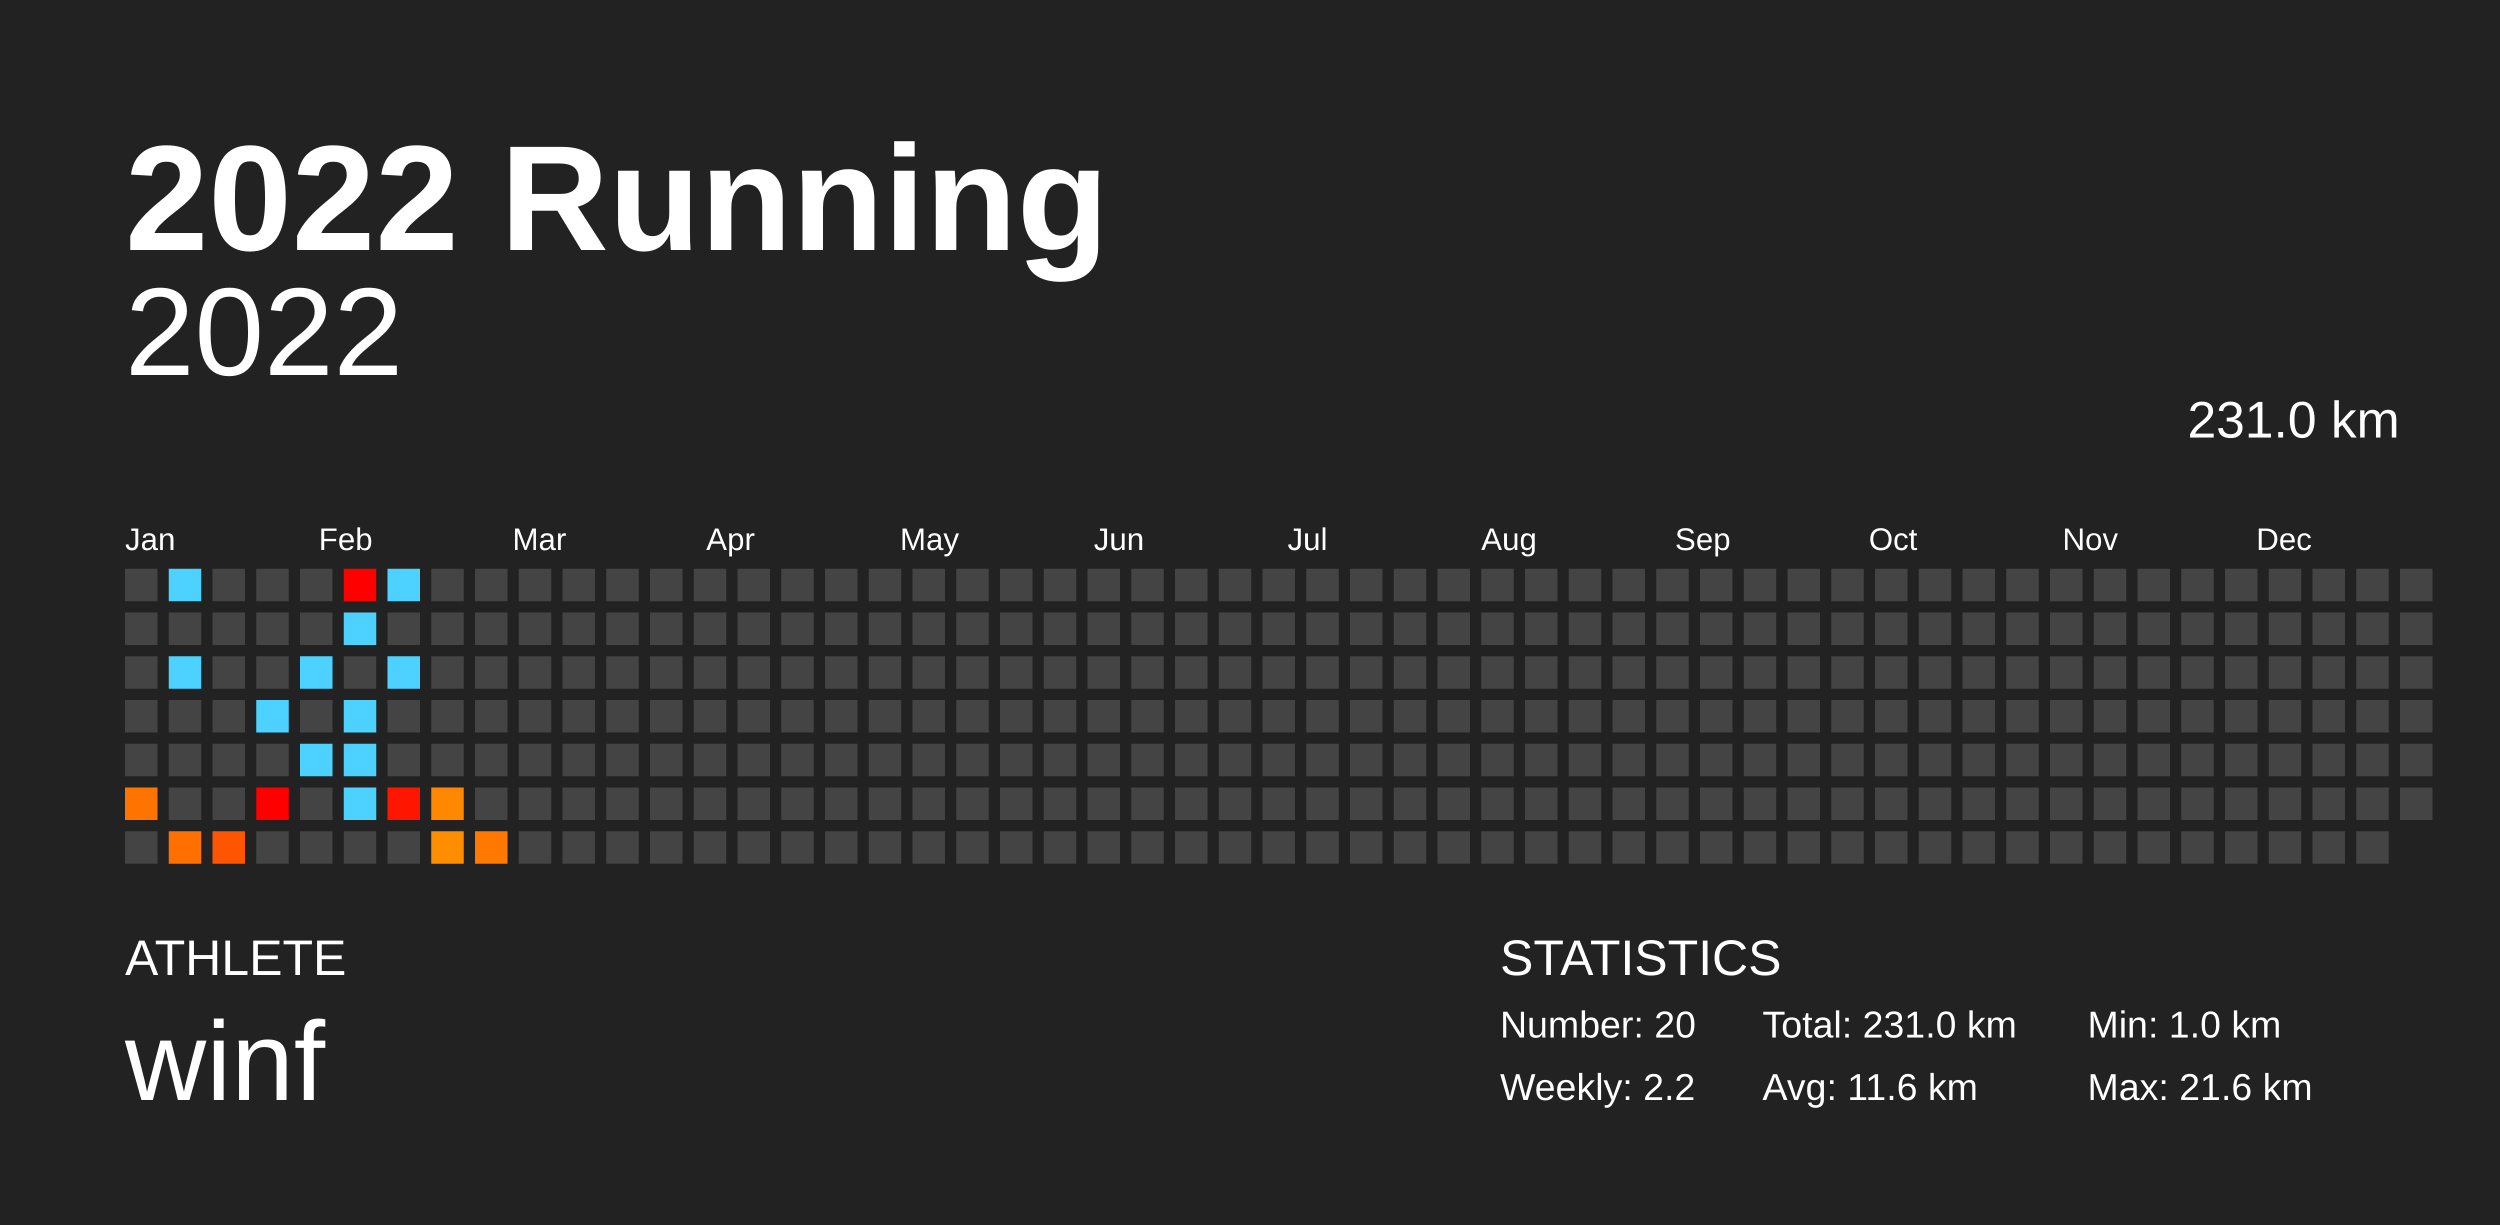
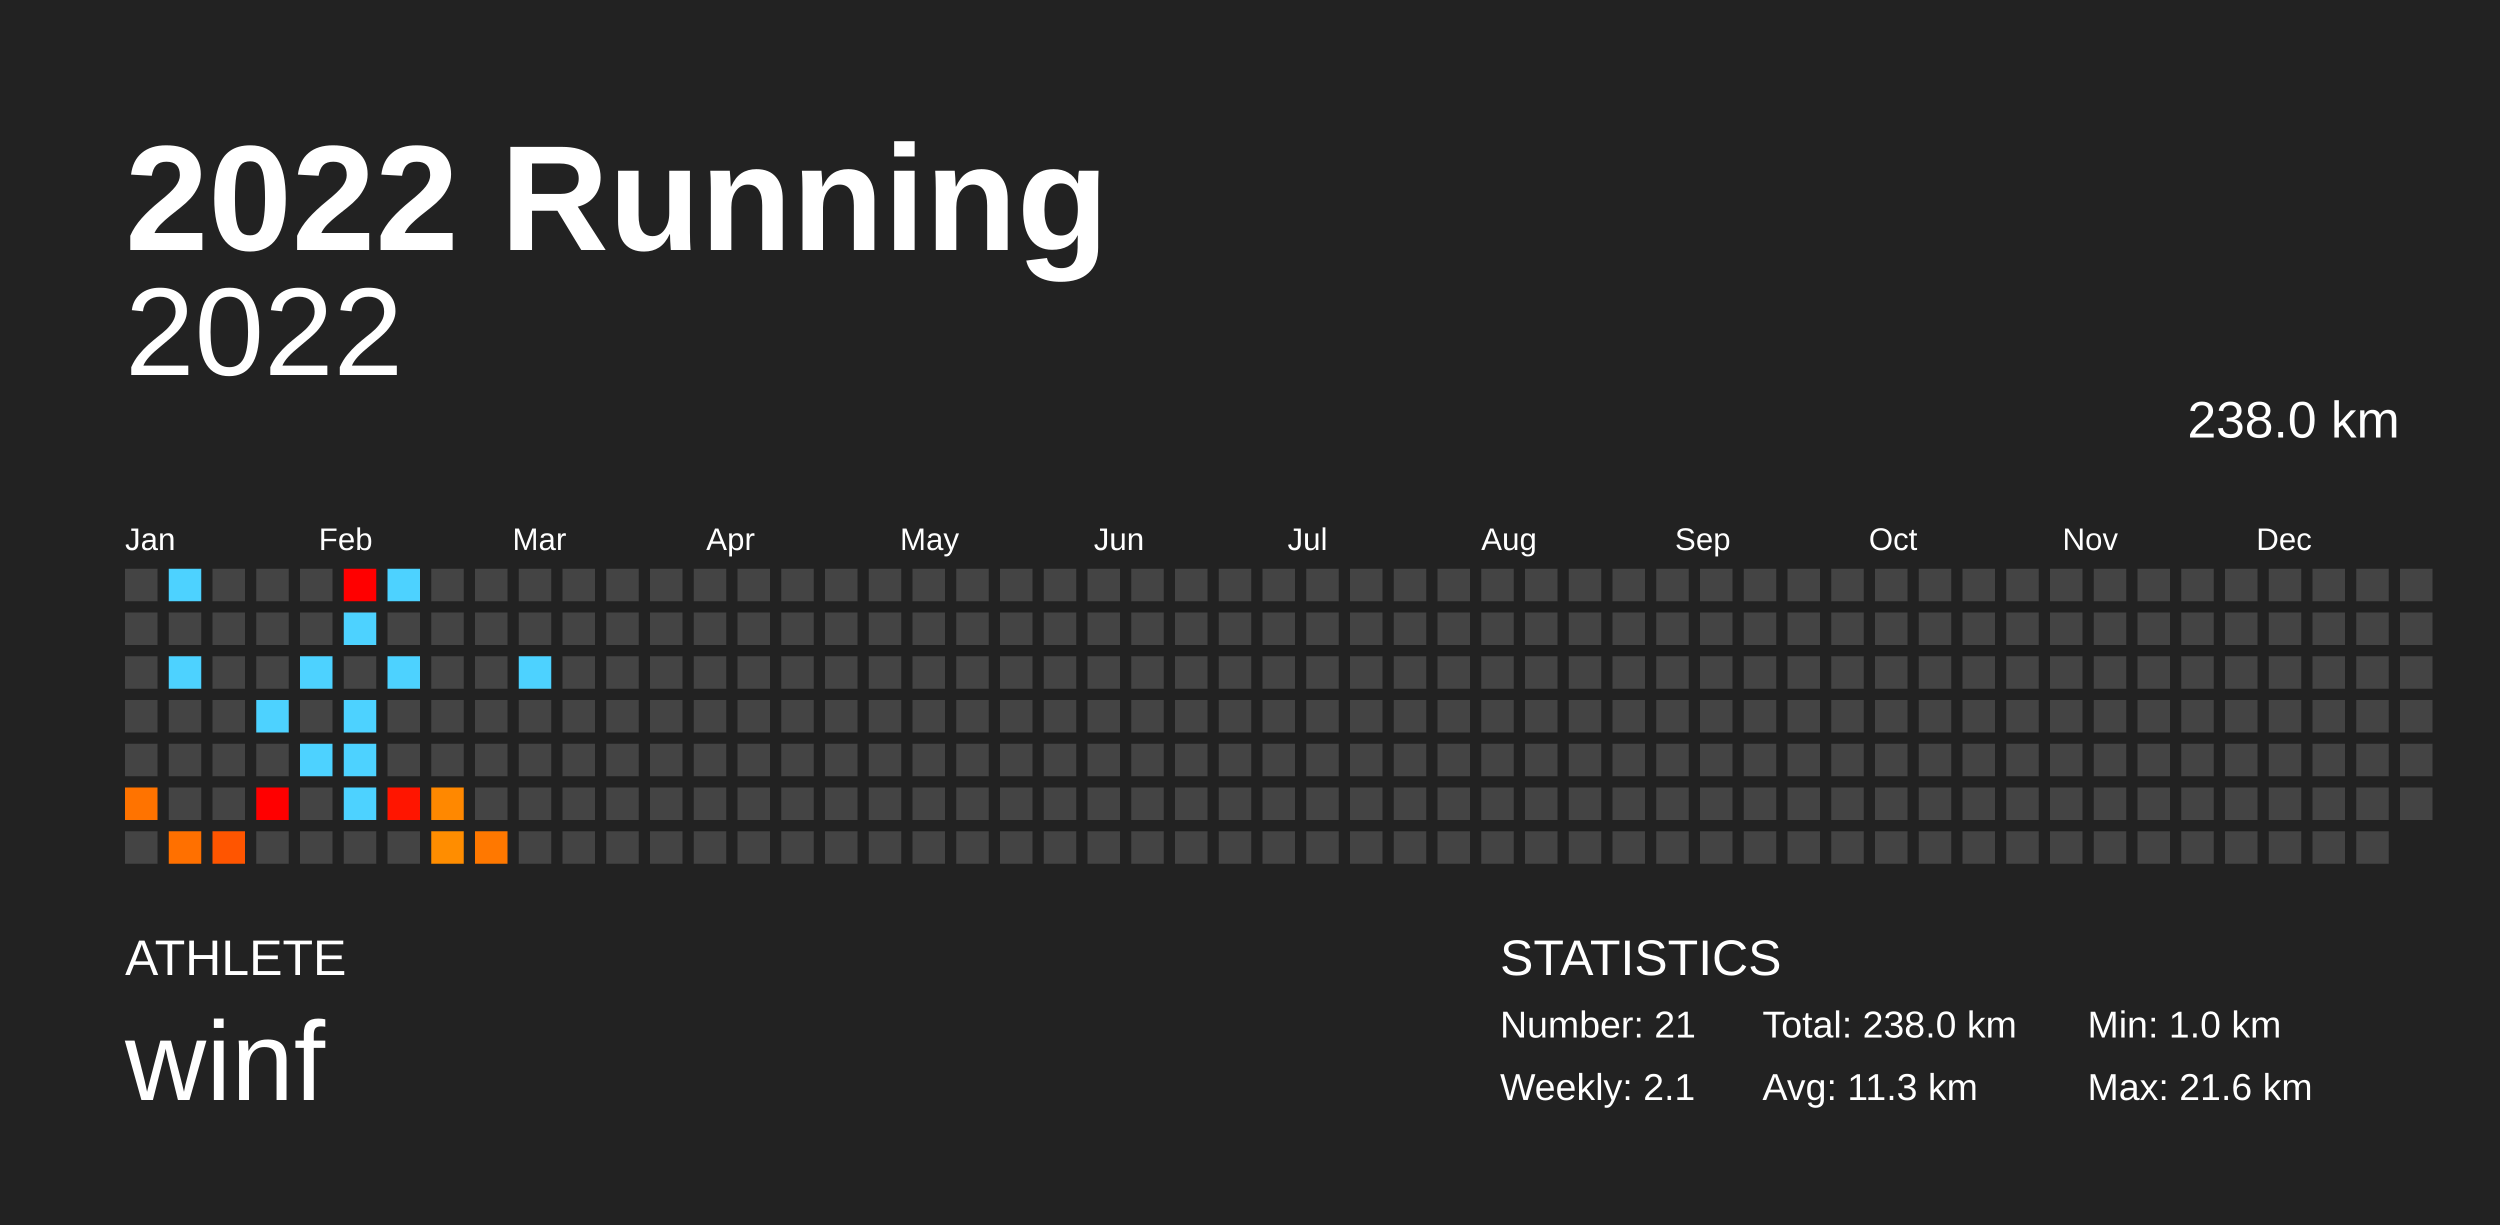
<svg xmlns="http://www.w3.org/2000/svg" baseProfile="full" height="98mm" version="1.1" viewBox="0,0,200,98" width="200mm">
  <defs />
  <rect fill="#222222" height="98" width="200" x="0" y="0" />
  <text fill="#FFFFFF" style="font-size:12px; font-family:Arial; font-weight:bold;" x="10" y="20">2022 Running</text>
  <text fill="#FFFFFF" style="font-size:4px; font-family:Arial" x="10" y="78">ATHLETE</text>
  <text fill="#FFFFFF" style="font-size:9px; font-family:Arial" x="10" y="88">winf</text>
  <text fill="#FFFFFF" style="font-size:4px; font-family:Arial" x="120" y="78">STATISTICS</text>
-   <text fill="#FFFFFF" style="font-size:3px; font-family:Arial" x="120" y="83">Number: 20</text>
-   <text fill="#FFFFFF" style="font-size:3px; font-family:Arial" x="120" y="88">Weekly: 2.2</text>
-   <text fill="#FFFFFF" style="font-size:3px; font-family:Arial" x="141" y="83">Total: 231.0 km</text>
-   <text fill="#FFFFFF" style="font-size:3px; font-family:Arial" x="141" y="88">Avg: 11.6 km</text>
+   <text fill="#FFFFFF" style="font-size:3px; font-family:Arial" x="120" y="83">Number: 21</text>
+   <text fill="#FFFFFF" style="font-size:3px; font-family:Arial" x="120" y="88">Weekly: 2.1</text>
+   <text fill="#FFFFFF" style="font-size:3px; font-family:Arial" x="141" y="83">Total: 238.0 km</text>
+   <text fill="#FFFFFF" style="font-size:3px; font-family:Arial" x="141" y="88">Avg: 11.3 km</text>
  <text fill="#FFFFFF" style="font-size:3px; font-family:Arial" x="167" y="83">Min: 1.0 km</text>
  <text fill="#FFFFFF" style="font-size:3px; font-family:Arial" x="167" y="88">Max: 21.6 km</text>
  <text alignment-baseline="hanging" fill="#FFFFFF" style="font-size:10.0px; font-family:Arial;" x="10" y="30">2022</text>
-   <text alignment-baseline="hanging" fill="#FFFFFF" style="font-size:4.125px; font-family:Arial;" x="175" y="35">231.0 km</text>
+   <text alignment-baseline="hanging" fill="#FFFFFF" style="font-size:4.125px; font-family:Arial;" x="175" y="35">238.0 km</text>
  <text fill="#FFFFFF" style="font-size:2.5px; font-family:Arial" x="10.0" y="44">Jan</text>
  <text fill="#FFFFFF" style="font-size:2.5px; font-family:Arial" x="25.5" y="44">Feb</text>
  <text fill="#FFFFFF" style="font-size:2.5px; font-family:Arial" x="41.0" y="44">Mar</text>
  <text fill="#FFFFFF" style="font-size:2.5px; font-family:Arial" x="56.5" y="44">Apr</text>
  <text fill="#FFFFFF" style="font-size:2.5px; font-family:Arial" x="72.0" y="44">May</text>
  <text fill="#FFFFFF" style="font-size:2.5px; font-family:Arial" x="87.5" y="44">Jun</text>
  <text fill="#FFFFFF" style="font-size:2.5px; font-family:Arial" x="103.0" y="44">Jul</text>
  <text fill="#FFFFFF" style="font-size:2.5px; font-family:Arial" x="118.5" y="44">Aug</text>
  <text fill="#FFFFFF" style="font-size:2.5px; font-family:Arial" x="134.0" y="44">Sep</text>
  <text fill="#FFFFFF" style="font-size:2.5px; font-family:Arial" x="149.5" y="44">Oct</text>
  <text fill="#FFFFFF" style="font-size:2.5px; font-family:Arial" x="165.0" y="44">Nov</text>
  <text fill="#FFFFFF" style="font-size:2.5px; font-family:Arial" x="180.5" y="44">Dec</text>
  <rect fill="#444444" height="2.6" width="2.6" x="10.0" y="45.5" />
  <rect fill="#444444" height="2.6" width="2.6" x="10.0" y="49.0" />
  <rect fill="#444444" height="2.6" width="2.6" x="10.0" y="52.5" />
  <rect fill="#444444" height="2.6" width="2.6" x="10.0" y="56.0" />
  <rect fill="#444444" height="2.6" width="2.6" x="10.0" y="59.5" />
  <rect fill="#ff7300" height="2.6" width="2.6" x="10.0" y="63.0" />
  <rect fill="#444444" height="2.6" width="2.6" x="10.0" y="66.5" />
  <rect fill="#4dd2ff" height="2.6" width="2.6" x="13.5" y="45.5" />
  <rect fill="#444444" height="2.6" width="2.6" x="13.5" y="49.0" />
  <rect fill="#4dd2ff" height="2.6" width="2.6" x="13.5" y="52.5" />
  <rect fill="#444444" height="2.6" width="2.6" x="13.5" y="56.0" />
  <rect fill="#444444" height="2.6" width="2.6" x="13.5" y="59.5" />
  <rect fill="#444444" height="2.6" width="2.6" x="13.5" y="63.0" />
  <rect fill="#ff7000" height="2.6" width="2.6" x="13.5" y="66.5" />
  <rect fill="#444444" height="2.6" width="2.6" x="17.0" y="45.5" />
  <rect fill="#444444" height="2.6" width="2.6" x="17.0" y="49.0" />
  <rect fill="#444444" height="2.6" width="2.6" x="17.0" y="52.5" />
  <rect fill="#444444" height="2.6" width="2.6" x="17.0" y="56.0" />
  <rect fill="#444444" height="2.6" width="2.6" x="17.0" y="59.5" />
  <rect fill="#444444" height="2.6" width="2.6" x="17.0" y="63.0" />
  <rect fill="#ff5500" height="2.6" width="2.6" x="17.0" y="66.5" />
  <rect fill="#444444" height="2.6" width="2.6" x="20.5" y="45.5" />
  <rect fill="#444444" height="2.6" width="2.6" x="20.5" y="49.0" />
  <rect fill="#444444" height="2.6" width="2.6" x="20.5" y="52.5" />
  <rect fill="#4dd2ff" height="2.6" width="2.6" x="20.5" y="56.0" />
  <rect fill="#444444" height="2.6" width="2.6" x="20.5" y="59.5" />
  <rect fill="red" height="2.6" width="2.6" x="20.5" y="63.0" />
  <rect fill="#444444" height="2.6" width="2.6" x="20.5" y="66.5" />
  <rect fill="#444444" height="2.6" width="2.6" x="24.0" y="45.5" />
  <rect fill="#444444" height="2.6" width="2.6" x="24.0" y="49.0" />
  <rect fill="#4dd2ff" height="2.6" width="2.6" x="24.0" y="52.5" />
  <rect fill="#444444" height="2.6" width="2.6" x="24.0" y="56.0" />
  <rect fill="#4dd2ff" height="2.6" width="2.6" x="24.0" y="59.5" />
  <rect fill="#444444" height="2.6" width="2.6" x="24.0" y="63.0" />
  <rect fill="#444444" height="2.6" width="2.6" x="24.0" y="66.5" />
  <rect fill="red" height="2.6" width="2.6" x="27.5" y="45.5" />
  <rect fill="#4dd2ff" height="2.6" width="2.6" x="27.5" y="49.0" />
  <rect fill="#444444" height="2.6" width="2.6" x="27.5" y="52.5" />
  <rect fill="#4dd2ff" height="2.6" width="2.6" x="27.5" y="56.0" />
  <rect fill="#4dd2ff" height="2.6" width="2.6" x="27.5" y="59.5" />
  <rect fill="#4dd2ff" height="2.6" width="2.6" x="27.5" y="63.0" />
  <rect fill="#444444" height="2.6" width="2.6" x="27.5" y="66.5" />
  <rect fill="#4dd2ff" height="2.6" width="2.6" x="31.0" y="45.5" />
  <rect fill="#444444" height="2.6" width="2.6" x="31.0" y="49.0" />
  <rect fill="#4dd2ff" height="2.6" width="2.6" x="31.0" y="52.5" />
  <rect fill="#444444" height="2.6" width="2.6" x="31.0" y="56.0" />
  <rect fill="#444444" height="2.6" width="2.6" x="31.0" y="59.5" />
  <rect fill="#ff1500" height="2.6" width="2.6" x="31.0" y="63.0" />
  <rect fill="#444444" height="2.6" width="2.6" x="31.0" y="66.5" />
  <rect fill="#444444" height="2.6" width="2.6" x="34.5" y="45.5" />
  <rect fill="#444444" height="2.6" width="2.6" x="34.5" y="49.0" />
  <rect fill="#444444" height="2.6" width="2.6" x="34.5" y="52.5" />
  <rect fill="#444444" height="2.6" width="2.6" x="34.5" y="56.0" />
  <rect fill="#444444" height="2.6" width="2.6" x="34.5" y="59.5" />
  <rect fill="#ff8800" height="2.6" width="2.6" x="34.5" y="63.0" />
  <rect fill="#ff8d00" height="2.6" width="2.6" x="34.5" y="66.5" />
  <rect fill="#444444" height="2.6" width="2.6" x="38.0" y="45.5" />
  <rect fill="#444444" height="2.6" width="2.6" x="38.0" y="49.0" />
  <rect fill="#444444" height="2.6" width="2.6" x="38.0" y="52.5" />
  <rect fill="#444444" height="2.6" width="2.6" x="38.0" y="56.0" />
  <rect fill="#444444" height="2.6" width="2.6" x="38.0" y="59.5" />
  <rect fill="#444444" height="2.6" width="2.6" x="38.0" y="63.0" />
  <rect fill="#ff7800" height="2.6" width="2.6" x="38.0" y="66.5" />
  <rect fill="#444444" height="2.6" width="2.6" x="41.5" y="45.5" />
  <rect fill="#444444" height="2.6" width="2.6" x="41.5" y="49.0" />
-   <rect fill="#444444" height="2.6" width="2.6" x="41.5" y="52.5" />
+   <rect fill="#4dd2ff" height="2.6" width="2.6" x="41.5" y="52.5" />
  <rect fill="#444444" height="2.6" width="2.6" x="41.5" y="56.0" />
  <rect fill="#444444" height="2.6" width="2.6" x="41.5" y="59.5" />
  <rect fill="#444444" height="2.6" width="2.6" x="41.5" y="63.0" />
  <rect fill="#444444" height="2.6" width="2.6" x="41.5" y="66.5" />
  <rect fill="#444444" height="2.6" width="2.6" x="45.0" y="45.5" />
  <rect fill="#444444" height="2.6" width="2.6" x="45.0" y="49.0" />
  <rect fill="#444444" height="2.6" width="2.6" x="45.0" y="52.5" />
  <rect fill="#444444" height="2.6" width="2.6" x="45.0" y="56.0" />
  <rect fill="#444444" height="2.6" width="2.6" x="45.0" y="59.5" />
  <rect fill="#444444" height="2.6" width="2.6" x="45.0" y="63.0" />
  <rect fill="#444444" height="2.6" width="2.6" x="45.0" y="66.5" />
  <rect fill="#444444" height="2.6" width="2.6" x="48.5" y="45.5" />
  <rect fill="#444444" height="2.6" width="2.6" x="48.5" y="49.0" />
  <rect fill="#444444" height="2.6" width="2.6" x="48.5" y="52.5" />
  <rect fill="#444444" height="2.6" width="2.6" x="48.5" y="56.0" />
  <rect fill="#444444" height="2.6" width="2.6" x="48.5" y="59.5" />
  <rect fill="#444444" height="2.6" width="2.6" x="48.5" y="63.0" />
  <rect fill="#444444" height="2.6" width="2.6" x="48.5" y="66.5" />
  <rect fill="#444444" height="2.6" width="2.6" x="52.0" y="45.5" />
  <rect fill="#444444" height="2.6" width="2.6" x="52.0" y="49.0" />
  <rect fill="#444444" height="2.6" width="2.6" x="52.0" y="52.5" />
  <rect fill="#444444" height="2.6" width="2.6" x="52.0" y="56.0" />
  <rect fill="#444444" height="2.6" width="2.6" x="52.0" y="59.5" />
  <rect fill="#444444" height="2.6" width="2.6" x="52.0" y="63.0" />
  <rect fill="#444444" height="2.6" width="2.6" x="52.0" y="66.5" />
  <rect fill="#444444" height="2.6" width="2.6" x="55.5" y="45.5" />
  <rect fill="#444444" height="2.6" width="2.6" x="55.5" y="49.0" />
  <rect fill="#444444" height="2.6" width="2.6" x="55.5" y="52.5" />
  <rect fill="#444444" height="2.6" width="2.6" x="55.5" y="56.0" />
  <rect fill="#444444" height="2.6" width="2.6" x="55.5" y="59.5" />
  <rect fill="#444444" height="2.6" width="2.6" x="55.5" y="63.0" />
  <rect fill="#444444" height="2.6" width="2.6" x="55.5" y="66.5" />
  <rect fill="#444444" height="2.6" width="2.6" x="59.0" y="45.5" />
  <rect fill="#444444" height="2.6" width="2.6" x="59.0" y="49.0" />
  <rect fill="#444444" height="2.6" width="2.6" x="59.0" y="52.5" />
  <rect fill="#444444" height="2.6" width="2.6" x="59.0" y="56.0" />
  <rect fill="#444444" height="2.6" width="2.6" x="59.0" y="59.5" />
  <rect fill="#444444" height="2.6" width="2.6" x="59.0" y="63.0" />
  <rect fill="#444444" height="2.6" width="2.6" x="59.0" y="66.5" />
  <rect fill="#444444" height="2.6" width="2.6" x="62.5" y="45.5" />
  <rect fill="#444444" height="2.6" width="2.6" x="62.5" y="49.0" />
  <rect fill="#444444" height="2.6" width="2.6" x="62.5" y="52.5" />
  <rect fill="#444444" height="2.6" width="2.6" x="62.5" y="56.0" />
  <rect fill="#444444" height="2.6" width="2.6" x="62.5" y="59.5" />
  <rect fill="#444444" height="2.6" width="2.6" x="62.5" y="63.0" />
  <rect fill="#444444" height="2.6" width="2.6" x="62.5" y="66.5" />
  <rect fill="#444444" height="2.6" width="2.6" x="66.0" y="45.5" />
  <rect fill="#444444" height="2.6" width="2.6" x="66.0" y="49.0" />
  <rect fill="#444444" height="2.6" width="2.6" x="66.0" y="52.5" />
  <rect fill="#444444" height="2.6" width="2.6" x="66.0" y="56.0" />
  <rect fill="#444444" height="2.6" width="2.6" x="66.0" y="59.5" />
  <rect fill="#444444" height="2.6" width="2.6" x="66.0" y="63.0" />
  <rect fill="#444444" height="2.6" width="2.6" x="66.0" y="66.5" />
  <rect fill="#444444" height="2.6" width="2.6" x="69.5" y="45.5" />
  <rect fill="#444444" height="2.6" width="2.6" x="69.5" y="49.0" />
  <rect fill="#444444" height="2.6" width="2.6" x="69.5" y="52.5" />
  <rect fill="#444444" height="2.6" width="2.6" x="69.5" y="56.0" />
  <rect fill="#444444" height="2.6" width="2.6" x="69.5" y="59.5" />
  <rect fill="#444444" height="2.6" width="2.6" x="69.5" y="63.0" />
  <rect fill="#444444" height="2.6" width="2.6" x="69.5" y="66.5" />
  <rect fill="#444444" height="2.6" width="2.6" x="73.0" y="45.5" />
  <rect fill="#444444" height="2.6" width="2.6" x="73.0" y="49.0" />
  <rect fill="#444444" height="2.6" width="2.6" x="73.0" y="52.5" />
  <rect fill="#444444" height="2.6" width="2.6" x="73.0" y="56.0" />
  <rect fill="#444444" height="2.6" width="2.6" x="73.0" y="59.5" />
  <rect fill="#444444" height="2.6" width="2.6" x="73.0" y="63.0" />
  <rect fill="#444444" height="2.6" width="2.6" x="73.0" y="66.5" />
  <rect fill="#444444" height="2.6" width="2.6" x="76.5" y="45.5" />
  <rect fill="#444444" height="2.6" width="2.6" x="76.5" y="49.0" />
  <rect fill="#444444" height="2.6" width="2.6" x="76.5" y="52.5" />
  <rect fill="#444444" height="2.6" width="2.6" x="76.5" y="56.0" />
  <rect fill="#444444" height="2.6" width="2.6" x="76.5" y="59.5" />
  <rect fill="#444444" height="2.6" width="2.6" x="76.5" y="63.0" />
  <rect fill="#444444" height="2.6" width="2.6" x="76.5" y="66.5" />
  <rect fill="#444444" height="2.6" width="2.6" x="80.0" y="45.5" />
  <rect fill="#444444" height="2.6" width="2.6" x="80.0" y="49.0" />
  <rect fill="#444444" height="2.6" width="2.6" x="80.0" y="52.5" />
  <rect fill="#444444" height="2.6" width="2.6" x="80.0" y="56.0" />
  <rect fill="#444444" height="2.6" width="2.6" x="80.0" y="59.5" />
  <rect fill="#444444" height="2.6" width="2.6" x="80.0" y="63.0" />
  <rect fill="#444444" height="2.6" width="2.6" x="80.0" y="66.5" />
  <rect fill="#444444" height="2.6" width="2.6" x="83.5" y="45.5" />
  <rect fill="#444444" height="2.6" width="2.6" x="83.5" y="49.0" />
  <rect fill="#444444" height="2.6" width="2.6" x="83.5" y="52.5" />
  <rect fill="#444444" height="2.6" width="2.6" x="83.5" y="56.0" />
  <rect fill="#444444" height="2.6" width="2.6" x="83.5" y="59.5" />
  <rect fill="#444444" height="2.6" width="2.6" x="83.5" y="63.0" />
  <rect fill="#444444" height="2.6" width="2.6" x="83.5" y="66.5" />
  <rect fill="#444444" height="2.6" width="2.6" x="87.0" y="45.5" />
  <rect fill="#444444" height="2.6" width="2.6" x="87.0" y="49.0" />
  <rect fill="#444444" height="2.6" width="2.6" x="87.0" y="52.5" />
  <rect fill="#444444" height="2.6" width="2.6" x="87.0" y="56.0" />
  <rect fill="#444444" height="2.6" width="2.6" x="87.0" y="59.5" />
  <rect fill="#444444" height="2.6" width="2.6" x="87.0" y="63.0" />
  <rect fill="#444444" height="2.6" width="2.6" x="87.0" y="66.5" />
  <rect fill="#444444" height="2.6" width="2.6" x="90.5" y="45.5" />
  <rect fill="#444444" height="2.6" width="2.6" x="90.5" y="49.0" />
  <rect fill="#444444" height="2.6" width="2.6" x="90.5" y="52.5" />
  <rect fill="#444444" height="2.6" width="2.6" x="90.5" y="56.0" />
  <rect fill="#444444" height="2.6" width="2.6" x="90.5" y="59.5" />
  <rect fill="#444444" height="2.6" width="2.6" x="90.5" y="63.0" />
  <rect fill="#444444" height="2.6" width="2.6" x="90.5" y="66.5" />
  <rect fill="#444444" height="2.6" width="2.6" x="94.0" y="45.5" />
  <rect fill="#444444" height="2.6" width="2.6" x="94.0" y="49.0" />
  <rect fill="#444444" height="2.6" width="2.6" x="94.0" y="52.5" />
  <rect fill="#444444" height="2.6" width="2.6" x="94.0" y="56.0" />
  <rect fill="#444444" height="2.6" width="2.6" x="94.0" y="59.5" />
  <rect fill="#444444" height="2.6" width="2.6" x="94.0" y="63.0" />
  <rect fill="#444444" height="2.6" width="2.6" x="94.0" y="66.5" />
  <rect fill="#444444" height="2.6" width="2.6" x="97.5" y="45.5" />
  <rect fill="#444444" height="2.6" width="2.6" x="97.5" y="49.0" />
  <rect fill="#444444" height="2.6" width="2.6" x="97.5" y="52.5" />
  <rect fill="#444444" height="2.6" width="2.6" x="97.5" y="56.0" />
  <rect fill="#444444" height="2.6" width="2.6" x="97.5" y="59.5" />
  <rect fill="#444444" height="2.6" width="2.6" x="97.5" y="63.0" />
  <rect fill="#444444" height="2.6" width="2.6" x="97.5" y="66.5" />
  <rect fill="#444444" height="2.6" width="2.6" x="101.0" y="45.5" />
  <rect fill="#444444" height="2.6" width="2.6" x="101.0" y="49.0" />
  <rect fill="#444444" height="2.6" width="2.6" x="101.0" y="52.5" />
  <rect fill="#444444" height="2.6" width="2.6" x="101.0" y="56.0" />
  <rect fill="#444444" height="2.6" width="2.6" x="101.0" y="59.5" />
  <rect fill="#444444" height="2.6" width="2.6" x="101.0" y="63.0" />
  <rect fill="#444444" height="2.6" width="2.6" x="101.0" y="66.5" />
  <rect fill="#444444" height="2.6" width="2.6" x="104.5" y="45.5" />
  <rect fill="#444444" height="2.6" width="2.6" x="104.5" y="49.0" />
  <rect fill="#444444" height="2.6" width="2.6" x="104.5" y="52.5" />
  <rect fill="#444444" height="2.6" width="2.6" x="104.5" y="56.0" />
  <rect fill="#444444" height="2.6" width="2.6" x="104.5" y="59.5" />
  <rect fill="#444444" height="2.6" width="2.6" x="104.5" y="63.0" />
  <rect fill="#444444" height="2.6" width="2.6" x="104.5" y="66.5" />
  <rect fill="#444444" height="2.6" width="2.6" x="108.0" y="45.5" />
  <rect fill="#444444" height="2.6" width="2.6" x="108.0" y="49.0" />
  <rect fill="#444444" height="2.6" width="2.6" x="108.0" y="52.5" />
  <rect fill="#444444" height="2.6" width="2.6" x="108.0" y="56.0" />
  <rect fill="#444444" height="2.6" width="2.6" x="108.0" y="59.5" />
  <rect fill="#444444" height="2.6" width="2.6" x="108.0" y="63.0" />
  <rect fill="#444444" height="2.6" width="2.6" x="108.0" y="66.5" />
  <rect fill="#444444" height="2.6" width="2.6" x="111.5" y="45.5" />
  <rect fill="#444444" height="2.6" width="2.6" x="111.5" y="49.0" />
  <rect fill="#444444" height="2.6" width="2.6" x="111.5" y="52.5" />
  <rect fill="#444444" height="2.6" width="2.6" x="111.5" y="56.0" />
  <rect fill="#444444" height="2.6" width="2.6" x="111.5" y="59.5" />
  <rect fill="#444444" height="2.6" width="2.6" x="111.5" y="63.0" />
  <rect fill="#444444" height="2.6" width="2.6" x="111.5" y="66.5" />
  <rect fill="#444444" height="2.6" width="2.6" x="115.0" y="45.5" />
  <rect fill="#444444" height="2.6" width="2.6" x="115.0" y="49.0" />
  <rect fill="#444444" height="2.6" width="2.6" x="115.0" y="52.5" />
  <rect fill="#444444" height="2.6" width="2.6" x="115.0" y="56.0" />
  <rect fill="#444444" height="2.6" width="2.6" x="115.0" y="59.5" />
  <rect fill="#444444" height="2.6" width="2.6" x="115.0" y="63.0" />
  <rect fill="#444444" height="2.6" width="2.6" x="115.0" y="66.5" />
  <rect fill="#444444" height="2.6" width="2.6" x="118.5" y="45.5" />
  <rect fill="#444444" height="2.6" width="2.6" x="118.5" y="49.0" />
  <rect fill="#444444" height="2.6" width="2.6" x="118.5" y="52.5" />
  <rect fill="#444444" height="2.6" width="2.6" x="118.5" y="56.0" />
  <rect fill="#444444" height="2.6" width="2.6" x="118.5" y="59.5" />
  <rect fill="#444444" height="2.6" width="2.6" x="118.5" y="63.0" />
  <rect fill="#444444" height="2.6" width="2.6" x="118.5" y="66.5" />
  <rect fill="#444444" height="2.6" width="2.6" x="122.0" y="45.5" />
  <rect fill="#444444" height="2.6" width="2.6" x="122.0" y="49.0" />
  <rect fill="#444444" height="2.6" width="2.6" x="122.0" y="52.5" />
  <rect fill="#444444" height="2.6" width="2.6" x="122.0" y="56.0" />
  <rect fill="#444444" height="2.6" width="2.6" x="122.0" y="59.5" />
  <rect fill="#444444" height="2.6" width="2.6" x="122.0" y="63.0" />
  <rect fill="#444444" height="2.6" width="2.6" x="122.0" y="66.5" />
  <rect fill="#444444" height="2.6" width="2.6" x="125.5" y="45.5" />
  <rect fill="#444444" height="2.6" width="2.6" x="125.5" y="49.0" />
  <rect fill="#444444" height="2.6" width="2.6" x="125.5" y="52.5" />
  <rect fill="#444444" height="2.6" width="2.6" x="125.5" y="56.0" />
  <rect fill="#444444" height="2.6" width="2.6" x="125.5" y="59.5" />
  <rect fill="#444444" height="2.6" width="2.6" x="125.5" y="63.0" />
  <rect fill="#444444" height="2.6" width="2.6" x="125.5" y="66.5" />
  <rect fill="#444444" height="2.6" width="2.6" x="129.0" y="45.5" />
  <rect fill="#444444" height="2.6" width="2.6" x="129.0" y="49.0" />
  <rect fill="#444444" height="2.6" width="2.6" x="129.0" y="52.5" />
  <rect fill="#444444" height="2.6" width="2.6" x="129.0" y="56.0" />
  <rect fill="#444444" height="2.6" width="2.6" x="129.0" y="59.5" />
  <rect fill="#444444" height="2.6" width="2.6" x="129.0" y="63.0" />
  <rect fill="#444444" height="2.6" width="2.6" x="129.0" y="66.5" />
  <rect fill="#444444" height="2.6" width="2.6" x="132.5" y="45.5" />
  <rect fill="#444444" height="2.6" width="2.6" x="132.5" y="49.0" />
  <rect fill="#444444" height="2.6" width="2.6" x="132.5" y="52.5" />
  <rect fill="#444444" height="2.6" width="2.6" x="132.5" y="56.0" />
  <rect fill="#444444" height="2.6" width="2.6" x="132.5" y="59.5" />
  <rect fill="#444444" height="2.6" width="2.6" x="132.5" y="63.0" />
  <rect fill="#444444" height="2.6" width="2.6" x="132.5" y="66.5" />
  <rect fill="#444444" height="2.6" width="2.6" x="136.0" y="45.5" />
  <rect fill="#444444" height="2.6" width="2.6" x="136.0" y="49.0" />
  <rect fill="#444444" height="2.6" width="2.6" x="136.0" y="52.5" />
  <rect fill="#444444" height="2.6" width="2.6" x="136.0" y="56.0" />
  <rect fill="#444444" height="2.6" width="2.6" x="136.0" y="59.5" />
  <rect fill="#444444" height="2.6" width="2.6" x="136.0" y="63.0" />
  <rect fill="#444444" height="2.6" width="2.6" x="136.0" y="66.5" />
  <rect fill="#444444" height="2.6" width="2.6" x="139.5" y="45.5" />
  <rect fill="#444444" height="2.6" width="2.6" x="139.5" y="49.0" />
  <rect fill="#444444" height="2.6" width="2.6" x="139.5" y="52.5" />
  <rect fill="#444444" height="2.6" width="2.6" x="139.5" y="56.0" />
  <rect fill="#444444" height="2.6" width="2.6" x="139.5" y="59.5" />
  <rect fill="#444444" height="2.6" width="2.6" x="139.5" y="63.0" />
  <rect fill="#444444" height="2.6" width="2.6" x="139.5" y="66.5" />
  <rect fill="#444444" height="2.6" width="2.6" x="143.0" y="45.5" />
  <rect fill="#444444" height="2.6" width="2.6" x="143.0" y="49.0" />
  <rect fill="#444444" height="2.6" width="2.6" x="143.0" y="52.5" />
  <rect fill="#444444" height="2.6" width="2.6" x="143.0" y="56.0" />
  <rect fill="#444444" height="2.6" width="2.6" x="143.0" y="59.5" />
  <rect fill="#444444" height="2.6" width="2.6" x="143.0" y="63.0" />
  <rect fill="#444444" height="2.6" width="2.6" x="143.0" y="66.5" />
  <rect fill="#444444" height="2.6" width="2.6" x="146.5" y="45.5" />
  <rect fill="#444444" height="2.6" width="2.6" x="146.5" y="49.0" />
  <rect fill="#444444" height="2.6" width="2.6" x="146.5" y="52.5" />
  <rect fill="#444444" height="2.6" width="2.6" x="146.5" y="56.0" />
  <rect fill="#444444" height="2.6" width="2.6" x="146.5" y="59.5" />
  <rect fill="#444444" height="2.6" width="2.6" x="146.5" y="63.0" />
  <rect fill="#444444" height="2.6" width="2.6" x="146.5" y="66.5" />
  <rect fill="#444444" height="2.6" width="2.6" x="150.0" y="45.5" />
  <rect fill="#444444" height="2.6" width="2.6" x="150.0" y="49.0" />
  <rect fill="#444444" height="2.6" width="2.6" x="150.0" y="52.5" />
  <rect fill="#444444" height="2.6" width="2.6" x="150.0" y="56.0" />
  <rect fill="#444444" height="2.6" width="2.6" x="150.0" y="59.5" />
  <rect fill="#444444" height="2.6" width="2.6" x="150.0" y="63.0" />
  <rect fill="#444444" height="2.6" width="2.6" x="150.0" y="66.5" />
  <rect fill="#444444" height="2.6" width="2.6" x="153.5" y="45.5" />
  <rect fill="#444444" height="2.6" width="2.6" x="153.5" y="49.0" />
  <rect fill="#444444" height="2.6" width="2.6" x="153.5" y="52.5" />
  <rect fill="#444444" height="2.6" width="2.6" x="153.5" y="56.0" />
  <rect fill="#444444" height="2.6" width="2.6" x="153.5" y="59.5" />
  <rect fill="#444444" height="2.6" width="2.6" x="153.5" y="63.0" />
  <rect fill="#444444" height="2.6" width="2.6" x="153.5" y="66.5" />
  <rect fill="#444444" height="2.6" width="2.6" x="157.0" y="45.5" />
  <rect fill="#444444" height="2.6" width="2.6" x="157.0" y="49.0" />
  <rect fill="#444444" height="2.6" width="2.6" x="157.0" y="52.5" />
  <rect fill="#444444" height="2.6" width="2.6" x="157.0" y="56.0" />
  <rect fill="#444444" height="2.6" width="2.6" x="157.0" y="59.5" />
  <rect fill="#444444" height="2.6" width="2.6" x="157.0" y="63.0" />
  <rect fill="#444444" height="2.6" width="2.6" x="157.0" y="66.5" />
  <rect fill="#444444" height="2.6" width="2.6" x="160.5" y="45.5" />
  <rect fill="#444444" height="2.6" width="2.6" x="160.5" y="49.0" />
  <rect fill="#444444" height="2.6" width="2.6" x="160.5" y="52.5" />
  <rect fill="#444444" height="2.6" width="2.6" x="160.5" y="56.0" />
  <rect fill="#444444" height="2.6" width="2.6" x="160.5" y="59.5" />
  <rect fill="#444444" height="2.6" width="2.6" x="160.5" y="63.0" />
  <rect fill="#444444" height="2.6" width="2.6" x="160.5" y="66.5" />
  <rect fill="#444444" height="2.6" width="2.6" x="164.0" y="45.5" />
  <rect fill="#444444" height="2.6" width="2.6" x="164.0" y="49.0" />
  <rect fill="#444444" height="2.6" width="2.6" x="164.0" y="52.5" />
  <rect fill="#444444" height="2.6" width="2.6" x="164.0" y="56.0" />
  <rect fill="#444444" height="2.6" width="2.6" x="164.0" y="59.5" />
  <rect fill="#444444" height="2.6" width="2.6" x="164.0" y="63.0" />
  <rect fill="#444444" height="2.6" width="2.6" x="164.0" y="66.5" />
  <rect fill="#444444" height="2.6" width="2.6" x="167.5" y="45.5" />
  <rect fill="#444444" height="2.6" width="2.6" x="167.5" y="49.0" />
  <rect fill="#444444" height="2.6" width="2.6" x="167.5" y="52.5" />
  <rect fill="#444444" height="2.6" width="2.6" x="167.5" y="56.0" />
  <rect fill="#444444" height="2.6" width="2.6" x="167.5" y="59.5" />
  <rect fill="#444444" height="2.6" width="2.6" x="167.5" y="63.0" />
  <rect fill="#444444" height="2.6" width="2.6" x="167.5" y="66.5" />
  <rect fill="#444444" height="2.6" width="2.6" x="171.0" y="45.5" />
  <rect fill="#444444" height="2.6" width="2.6" x="171.0" y="49.0" />
  <rect fill="#444444" height="2.6" width="2.6" x="171.0" y="52.5" />
  <rect fill="#444444" height="2.6" width="2.6" x="171.0" y="56.0" />
  <rect fill="#444444" height="2.6" width="2.6" x="171.0" y="59.5" />
  <rect fill="#444444" height="2.6" width="2.6" x="171.0" y="63.0" />
  <rect fill="#444444" height="2.6" width="2.6" x="171.0" y="66.5" />
  <rect fill="#444444" height="2.6" width="2.6" x="174.5" y="45.5" />
  <rect fill="#444444" height="2.6" width="2.6" x="174.5" y="49.0" />
  <rect fill="#444444" height="2.6" width="2.6" x="174.5" y="52.5" />
  <rect fill="#444444" height="2.6" width="2.6" x="174.5" y="56.0" />
  <rect fill="#444444" height="2.6" width="2.6" x="174.5" y="59.5" />
  <rect fill="#444444" height="2.6" width="2.6" x="174.5" y="63.0" />
  <rect fill="#444444" height="2.6" width="2.6" x="174.5" y="66.5" />
  <rect fill="#444444" height="2.6" width="2.6" x="178.0" y="45.5" />
  <rect fill="#444444" height="2.6" width="2.6" x="178.0" y="49.0" />
  <rect fill="#444444" height="2.6" width="2.6" x="178.0" y="52.5" />
  <rect fill="#444444" height="2.6" width="2.6" x="178.0" y="56.0" />
  <rect fill="#444444" height="2.6" width="2.6" x="178.0" y="59.5" />
  <rect fill="#444444" height="2.6" width="2.6" x="178.0" y="63.0" />
  <rect fill="#444444" height="2.6" width="2.6" x="178.0" y="66.5" />
  <rect fill="#444444" height="2.6" width="2.6" x="181.5" y="45.5" />
  <rect fill="#444444" height="2.6" width="2.6" x="181.5" y="49.0" />
  <rect fill="#444444" height="2.6" width="2.6" x="181.5" y="52.5" />
  <rect fill="#444444" height="2.6" width="2.6" x="181.5" y="56.0" />
  <rect fill="#444444" height="2.6" width="2.6" x="181.5" y="59.5" />
  <rect fill="#444444" height="2.6" width="2.6" x="181.5" y="63.0" />
  <rect fill="#444444" height="2.6" width="2.6" x="181.5" y="66.5" />
  <rect fill="#444444" height="2.6" width="2.6" x="185.0" y="45.5" />
  <rect fill="#444444" height="2.6" width="2.6" x="185.0" y="49.0" />
  <rect fill="#444444" height="2.6" width="2.6" x="185.0" y="52.5" />
  <rect fill="#444444" height="2.6" width="2.6" x="185.0" y="56.0" />
  <rect fill="#444444" height="2.6" width="2.6" x="185.0" y="59.5" />
  <rect fill="#444444" height="2.6" width="2.6" x="185.0" y="63.0" />
  <rect fill="#444444" height="2.6" width="2.6" x="185.0" y="66.5" />
  <rect fill="#444444" height="2.6" width="2.6" x="188.5" y="45.5" />
  <rect fill="#444444" height="2.6" width="2.6" x="188.5" y="49.0" />
  <rect fill="#444444" height="2.6" width="2.6" x="188.5" y="52.5" />
  <rect fill="#444444" height="2.6" width="2.6" x="188.5" y="56.0" />
  <rect fill="#444444" height="2.6" width="2.6" x="188.5" y="59.5" />
  <rect fill="#444444" height="2.6" width="2.6" x="188.5" y="63.0" />
  <rect fill="#444444" height="2.6" width="2.6" x="188.5" y="66.5" />
  <rect fill="#444444" height="2.6" width="2.6" x="192.0" y="45.5" />
  <rect fill="#444444" height="2.6" width="2.6" x="192.0" y="49.0" />
  <rect fill="#444444" height="2.6" width="2.6" x="192.0" y="52.5" />
  <rect fill="#444444" height="2.6" width="2.6" x="192.0" y="56.0" />
  <rect fill="#444444" height="2.6" width="2.6" x="192.0" y="59.5" />
  <rect fill="#444444" height="2.6" width="2.6" x="192.0" y="63.0" />
</svg>
